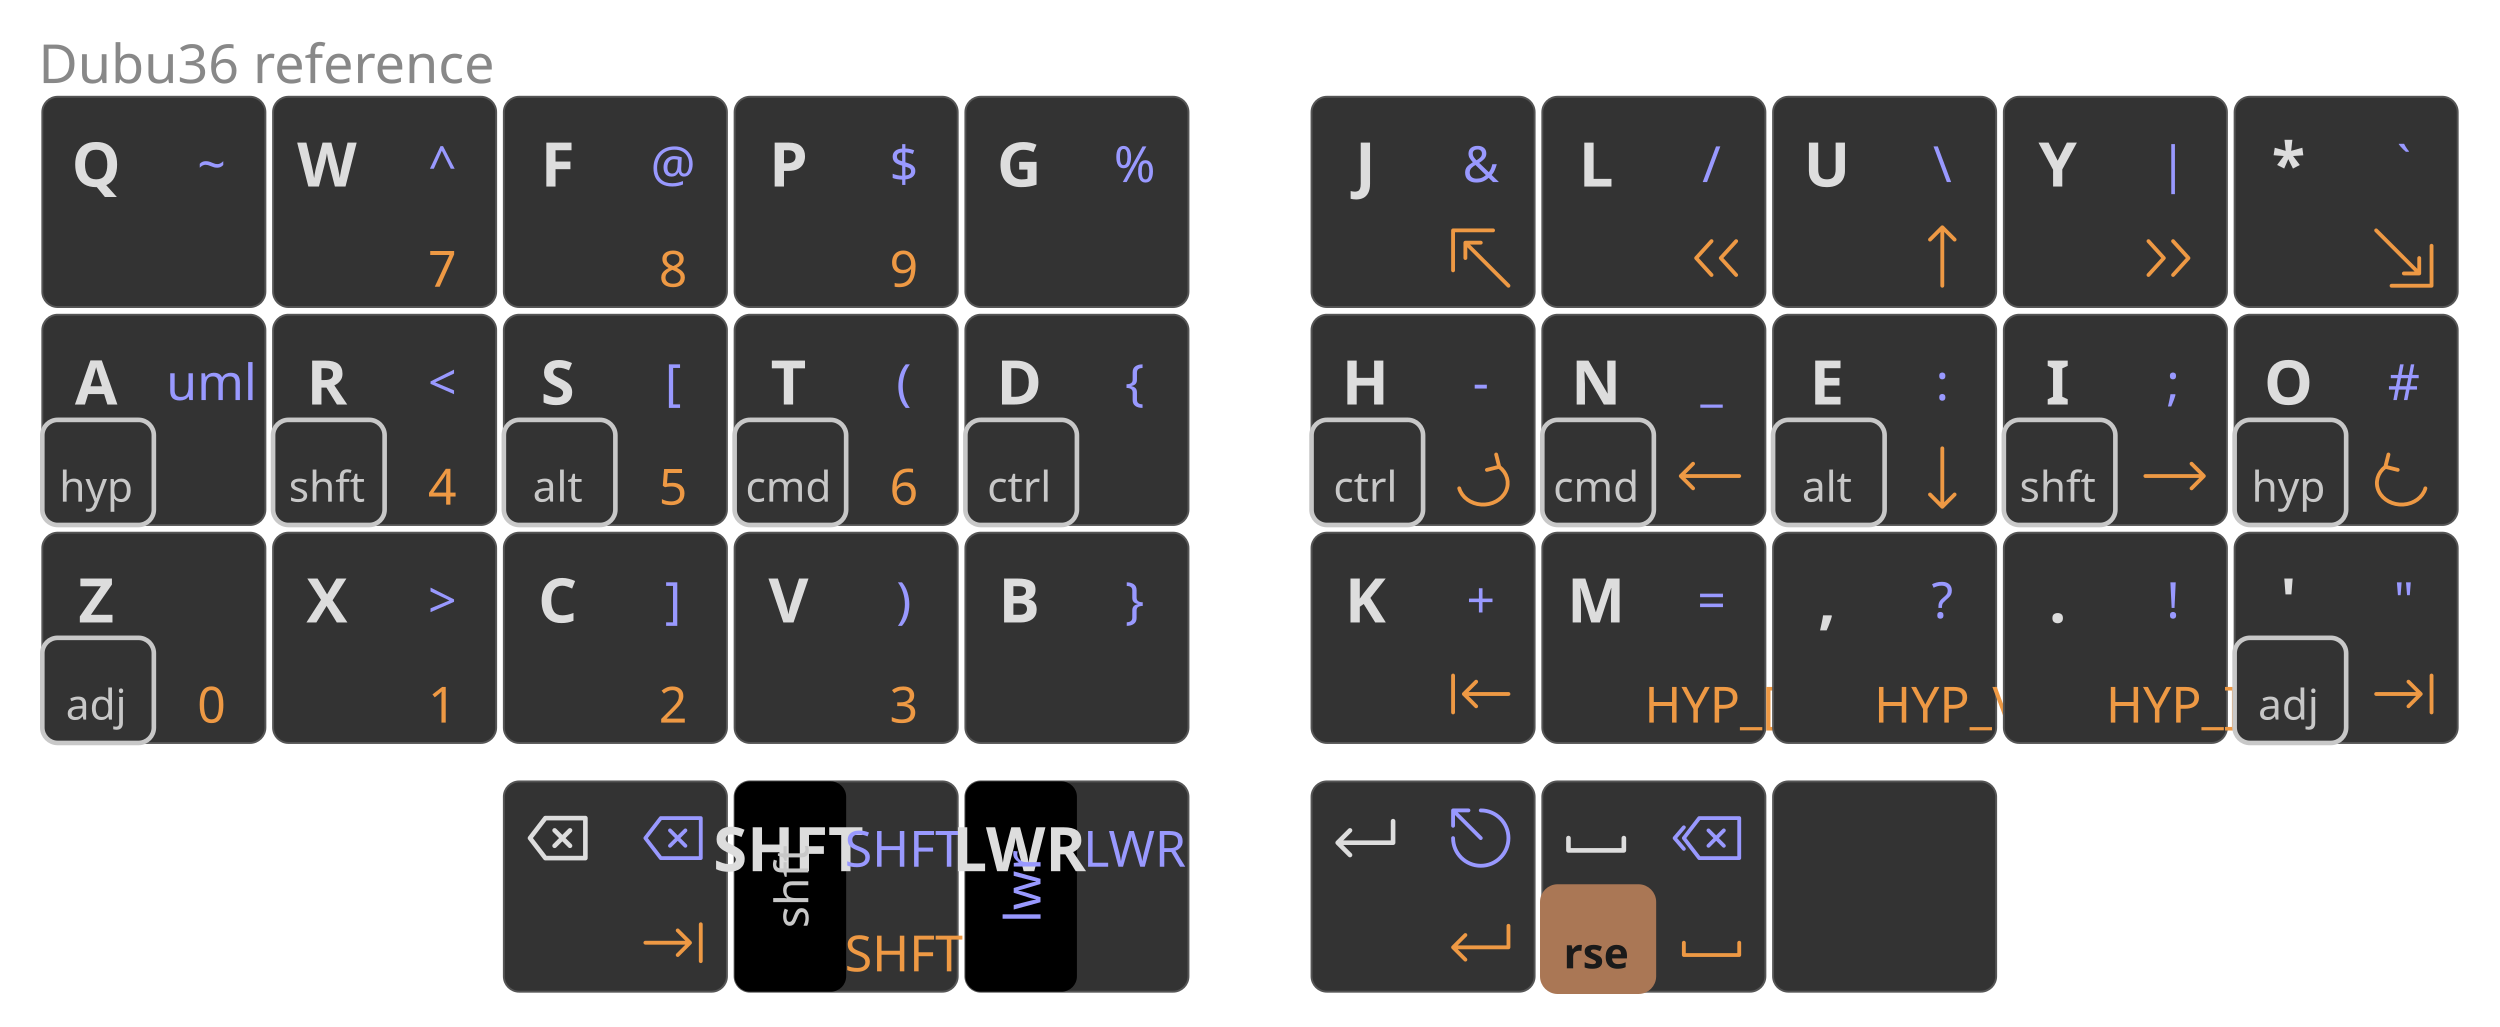
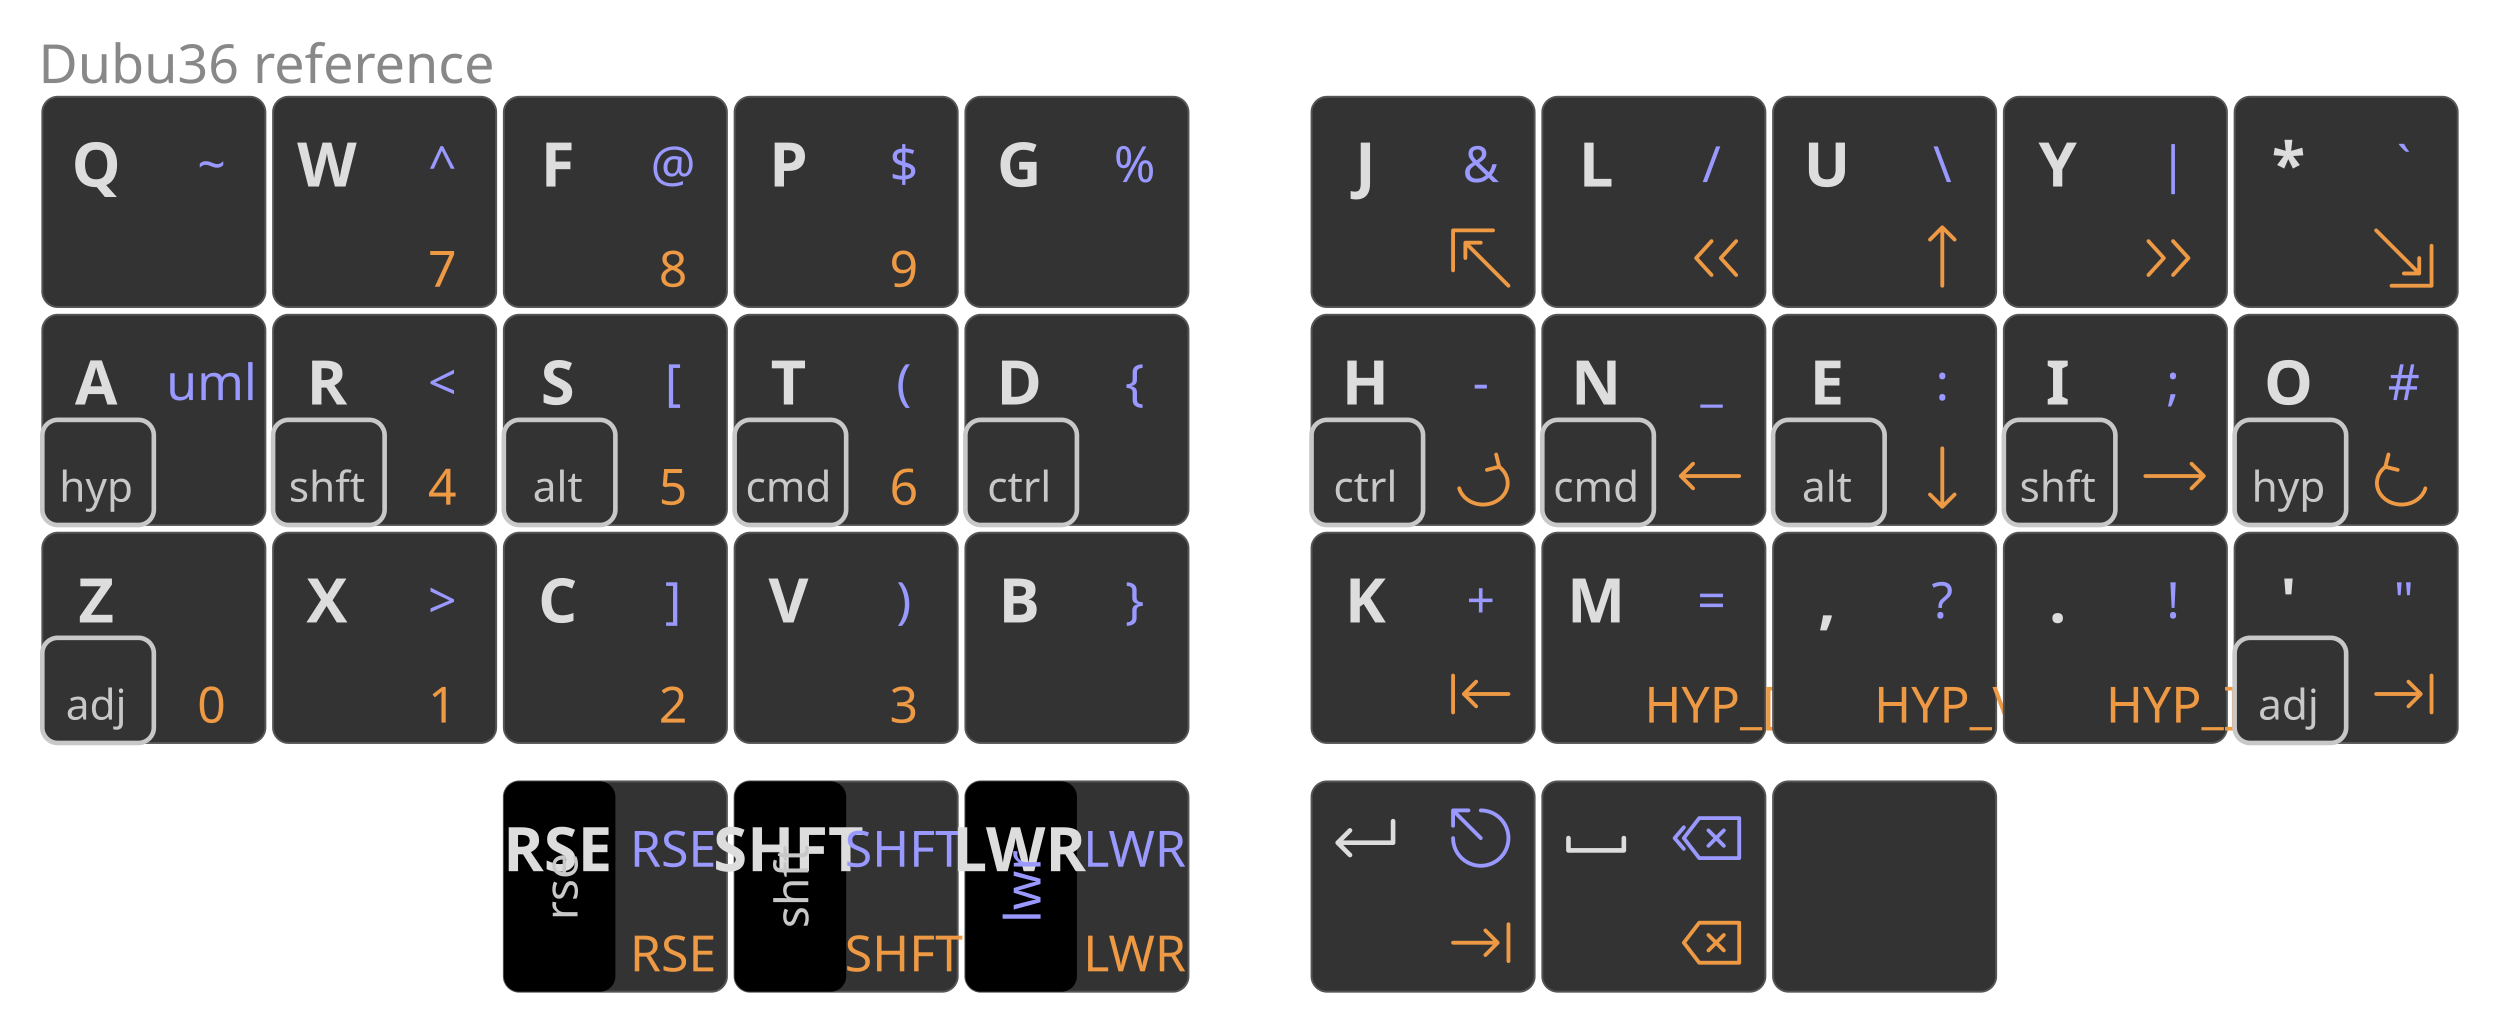
<svg xmlns="http://www.w3.org/2000/svg" class="keymap" width="650" height="267" viewBox="-10 -24 650.0 266.68">
  <style>svg.keymap { background: #1e1e2e; font-family: sans-serif; }
    rect.keycap { fill: #333333; stroke: #555555; stroke-width: 0.5px; }
    text { fill: #c8c8c8; text-anchor: middle; dominant-baseline: central; }
    text.base { font-size: 16px; font-weight: 600; fill: #dddddd; }
    text.hold { font-size: 11px; }
    text.sym { font-size: 13px; fill: #9999ff; }
    text.num { font-size: 13px; fill: #ee9944; }
    text.oneshot { font-size: 12px; font-weight: 600; }
    use.glyph { fill: none; stroke: #c8c8c8; stroke-width: 2.5px;
                stroke-linecap: round; stroke-linejoin: round; }
    use.glyph.base { stroke: #dddddd; stroke-width: 3px; }
    use.glyph.sym { stroke: #9999ff; }
    use.glyph.num { stroke: #ee9944; }
    rect.hold-box { stroke-width: 1.2px; }
    rect.hold-box.tap-preferred.mod { fill: none; stroke: #c8c8c8; }
    rect.hold-box.tap-preferred.sym { fill: none; stroke: #9999ff; }
    rect.hold-box.tap-preferred.nav { fill: none; stroke: #ee9944; }
    rect.hold-box.hold-preferred.mod { fill: #666666; stroke: #666666; }
    rect.hold-box.hold-preferred.sym { fill: #6666bb; stroke: #6666bb; }
    rect.hold-box.hold-preferred.nav { fill: #aa7755; stroke: #aa7755; }
    rect.hold-box.oneshot.mod { fill: #666666; stroke: #666666; }
    rect.hold-box.oneshot.sym { fill: #6666bb; stroke: #6666bb; }
    rect.hold-box.oneshot.nav { fill: #aa7755; stroke: #aa7755; }
    text.hold.hold-preferred.mod, text.oneshot.mod { fill: #eeeeee; font-weight: 700; }
    text.hold.hold-preferred.sym, text.oneshot.sym,
    text.hold.hold-preferred.nav, text.oneshot.nav { fill: #1a1a1a; font-weight: 700; }
    text.hold.tap-preferred { fill: #c8c8c8; }
    text.title { font-size: 14px; fill: #888888; text-anchor: start; }</style>
  <defs>
    <path id="glyph_backspace" class="symbol" transform="scale(0.4) translate(-24,-30)" d="M22,19l10,10 M22,29l10-10 M6,24l10,13h26v-26h-26z" />
    <path id="glyph_delete-word" class="symbol" transform="scale(0.4) translate(-24,-30)" d="M22,19l10,10 M22,29l10-10 M6,24l10,13h26v-26h-26z M6,17l-6,7,6,7" />
    <path id="glyph_return" class="symbol" transform="scale(0.4) translate(-24,-30)" d="M42,13V27H6 m8-8l-8,8l8,8" />
    <path id="glyph_space" class="symbol" transform="scale(0.4) translate(-24,-30)" d="M42,24V32H6V24" />
    <path id="glyph_escape" class="symbol" transform="scale(0.4) translate(-24,-30)" d="M24,24l-18-18 m0,10v-10h10 M24,6A18,18,0,1,1,6,24" />
    <path id="glyph_up" class="symbol" transform="scale(0.4) translate(-24,-30)" d="M24,42v-36 m-8,6l8-8l8,8" />
    <path id="glyph_down" class="symbol" transform="scale(0.4) translate(-24,-30)" d="M24,6v36 m-8,-6l8,8l8-8" />
    <path id="glyph_left" class="symbol" transform="scale(0.4) translate(-24,-30)" d="M42,24h-36 m6-8l-8,8l8,8" />
    <path id="glyph_right" class="symbol" transform="scale(0.4) translate(-24,-30)" d="M6,24h36 m-6-8l8,8l-8,8" />
    <path id="glyph_tab" class="symbol" transform="scale(0.4) translate(-24,-30)" d="M6,24h27 m-6-8l8,8l-8,8 M42,12V36" />
    <path id="glyph_btab" class="symbol" transform="scale(0.4) translate(-24,-30)" d="M42,24h-27 m6-8l-8,8l8,8 M6,12V36" />
    <path id="glyph_home" class="symbol" transform="scale(0.4) translate(-24,-30)" d="M42,42l-28-28 m0,10v-10h10 m8-8h-26v26" />
    <path id="glyph_end" class="symbol" transform="scale(0.4) translate(-24,-30)" d="M6,6l28,28 m0-10v10h-10 m-8,8h26v-26" />
    <path id="glyph_word-right" class="symbol" transform="scale(0.4) translate(-24,-30)" d="M8,13l10,11-10,11 M24,13l10,11-10,11" />
    <path id="glyph_word-left" class="symbol" transform="scale(0.4) translate(-24,-30)" d="M40,13l-10,11,10,11 M24,13l-10,11,10,11" />
    <path id="glyph_hist-fwd" class="symbol" transform="scale(0.4) translate(-24,-30)" d="M10,32A16,14,0,1,0,36,18 m-2,-8l2,8l-8,2" />
    <path id="glyph_hist-back" class="symbol" transform="scale(0.4) translate(-24,-30)" d="M38,32A16,14,0,1,1,12,18 m2,-8l-2,8l8,2" />
  </defs>
  <text class="title" x="0" y="-8">Dubu36 reference</text>
  <g transform="translate(0.00,0.00)">
    <rect class="keycap" x="1.0" y="1.0" width="58.0" height="54.67" rx="4.0" ry="4.0" />
    <text class="base" x="15.0" y="18.134">Q</text>
    <text class="sym" x="45.0" y="18.134">~</text>
  </g>
  <g transform="translate(60.00,0.00)">
    <rect class="keycap" x="1.0" y="1.0" width="58.0" height="54.67" rx="4.0" ry="4.0" />
    <text class="base" x="15.0" y="18.134">W</text>
    <text class="sym" x="45.0" y="18.134">^</text>
    <text class="num" x="45.0" y="45.336">7</text>
  </g>
  <g transform="translate(120.00,0.00)">
    <rect class="keycap" x="1.0" y="1.0" width="58.0" height="54.67" rx="4.0" ry="4.0" />
    <text class="base" x="15.0" y="18.134">F</text>
    <text class="sym" x="45.0" y="18.134">@</text>
    <text class="num" x="45.0" y="45.336">8</text>
  </g>
  <g transform="translate(180.00,0.00)">
    <rect class="keycap" x="1.0" y="1.0" width="58.0" height="54.67" rx="4.0" ry="4.0" />
    <text class="base" x="15.0" y="18.134">P</text>
    <text class="sym" x="45.0" y="18.134">$</text>
    <text class="num" x="45.0" y="45.336">9</text>
  </g>
  <g transform="translate(240.00,0.00)">
    <rect class="keycap" x="1.0" y="1.0" width="58.0" height="54.67" rx="4.0" ry="4.0" />
    <text class="base" x="15.0" y="18.134">G</text>
    <text class="sym" x="45.0" y="18.134">%</text>
  </g>
  <g transform="translate(330.00,0.00)">
    <rect class="keycap" x="1.0" y="1.0" width="58.0" height="54.67" rx="4.0" ry="4.0" />
    <text class="base" x="15.0" y="18.134">J</text>
    <text class="sym" x="45.0" y="18.134">&amp;</text>
    <use class="glyph num" href="#glyph_home" x="45.0" y="45.336" />
  </g>
  <g transform="translate(390.00,0.00)">
    <rect class="keycap" x="1.0" y="1.0" width="58.0" height="54.67" rx="4.0" ry="4.0" />
    <text class="base" x="15.0" y="18.134">L</text>
    <text class="sym" x="45.0" y="18.134">/</text>
    <use class="glyph num" href="#glyph_word-left" x="45.0" y="45.336" />
  </g>
  <g transform="translate(450.00,0.00)">
    <rect class="keycap" x="1.0" y="1.0" width="58.0" height="54.67" rx="4.0" ry="4.0" />
    <text class="base" x="15.0" y="18.134">U</text>
    <text class="sym" x="45.0" y="18.134">\</text>
    <use class="glyph num" href="#glyph_up" x="45.0" y="45.336" />
  </g>
  <g transform="translate(510.00,0.00)">
    <rect class="keycap" x="1.0" y="1.0" width="58.0" height="54.67" rx="4.0" ry="4.0" />
    <text class="base" x="15.0" y="18.134">Y</text>
    <text class="sym" x="45.0" y="18.134">|</text>
    <use class="glyph num" href="#glyph_word-right" x="45.0" y="45.336" />
  </g>
  <g transform="translate(570.00,0.00)">
    <rect class="keycap" x="1.0" y="1.0" width="58.0" height="54.67" rx="4.0" ry="4.0" />
    <text class="base" x="15.0" y="18.134">*</text>
    <text class="sym" x="45.0" y="18.134">`</text>
    <use class="glyph num" href="#glyph_end" x="45.0" y="45.336" />
  </g>
  <g transform="translate(0.00,56.67)">
    <rect class="keycap" x="1.0" y="1.0" width="58.0" height="54.67" rx="4.0" ry="4.0" />
    <rect class="hold-box tap-preferred mod" x="1.0" y="28.335" width="29.0" height="27.335" rx="4.0" ry="4.0" />
    <text class="base" x="15.0" y="18.134">A</text>
    <text class="hold tap-preferred mod" x="15.0" y="45.336">hyp</text>
    <text class="sym" x="45.0" y="18.134">uml</text>
  </g>
  <g transform="translate(60.00,56.67)">
    <rect class="keycap" x="1.0" y="1.0" width="58.0" height="54.67" rx="4.0" ry="4.0" />
    <rect class="hold-box tap-preferred mod" x="1.0" y="28.335" width="29.0" height="27.335" rx="4.0" ry="4.0" />
    <text class="base" x="15.0" y="18.134">R</text>
    <text class="hold tap-preferred mod" x="15.0" y="45.336">shft</text>
    <text class="sym" x="45.0" y="18.134">&lt;</text>
    <text class="num" x="45.0" y="45.336">4</text>
  </g>
  <g transform="translate(120.00,56.67)">
    <rect class="keycap" x="1.0" y="1.0" width="58.0" height="54.67" rx="4.0" ry="4.0" />
    <rect class="hold-box tap-preferred mod" x="1.0" y="28.335" width="29.0" height="27.335" rx="4.0" ry="4.0" />
    <text class="base" x="15.0" y="18.134">S</text>
    <text class="hold tap-preferred mod" x="15.0" y="45.336">alt</text>
    <text class="sym" x="45.0" y="18.134">[</text>
    <text class="num" x="45.0" y="45.336">5</text>
  </g>
  <g transform="translate(180.00,56.67)">
    <rect class="keycap" x="1.0" y="1.0" width="58.0" height="54.67" rx="4.0" ry="4.0" />
    <rect class="hold-box tap-preferred mod" x="1.0" y="28.335" width="29.0" height="27.335" rx="4.0" ry="4.0" />
    <text class="base" x="15.0" y="18.134">T</text>
    <text class="hold tap-preferred mod" x="15.0" y="45.336">cmd</text>
    <text class="sym" x="45.0" y="18.134">(</text>
    <text class="num" x="45.0" y="45.336">6</text>
  </g>
  <g transform="translate(240.00,56.67)">
    <rect class="keycap" x="1.0" y="1.0" width="58.0" height="54.67" rx="4.0" ry="4.0" />
    <rect class="hold-box tap-preferred mod" x="1.0" y="28.335" width="29.0" height="27.335" rx="4.0" ry="4.0" />
    <text class="base" x="15.0" y="18.134">D</text>
    <text class="hold tap-preferred mod" x="15.0" y="45.336">ctrl</text>
    <text class="sym" x="45.0" y="18.134">{</text>
  </g>
  <g transform="translate(330.00,56.67)">
    <rect class="keycap" x="1.0" y="1.0" width="58.0" height="54.67" rx="4.0" ry="4.0" />
    <rect class="hold-box tap-preferred mod" x="1.0" y="28.335" width="29.0" height="27.335" rx="4.0" ry="4.0" />
    <text class="base" x="15.0" y="18.134">H</text>
    <text class="hold tap-preferred mod" x="15.0" y="45.336">ctrl</text>
    <text class="sym" x="45.0" y="18.134">-</text>
    <use class="glyph num" href="#glyph_hist-fwd" x="45.0" y="45.336" />
  </g>
  <g transform="translate(390.00,56.67)">
    <rect class="keycap" x="1.0" y="1.0" width="58.0" height="54.67" rx="4.0" ry="4.0" />
    <rect class="hold-box tap-preferred mod" x="1.0" y="28.335" width="29.0" height="27.335" rx="4.0" ry="4.0" />
    <text class="base" x="15.0" y="18.134">N</text>
    <text class="hold tap-preferred mod" x="15.0" y="45.336">cmd</text>
    <text class="sym" x="45.0" y="18.134">_</text>
    <use class="glyph num" href="#glyph_left" x="45.0" y="45.336" />
  </g>
  <g transform="translate(450.00,56.67)">
    <rect class="keycap" x="1.0" y="1.0" width="58.0" height="54.67" rx="4.0" ry="4.0" />
    <rect class="hold-box tap-preferred mod" x="1.0" y="28.335" width="29.0" height="27.335" rx="4.0" ry="4.0" />
    <text class="base" x="15.0" y="18.134">E</text>
    <text class="hold tap-preferred mod" x="15.0" y="45.336">alt</text>
    <text class="sym" x="45.0" y="18.134">:</text>
    <use class="glyph num" href="#glyph_down" x="45.0" y="45.336" />
  </g>
  <g transform="translate(510.00,56.67)">
    <rect class="keycap" x="1.0" y="1.0" width="58.0" height="54.67" rx="4.0" ry="4.0" />
    <rect class="hold-box tap-preferred mod" x="1.0" y="28.335" width="29.0" height="27.335" rx="4.0" ry="4.0" />
    <text class="base" x="15.0" y="18.134">I</text>
    <text class="hold tap-preferred mod" x="15.0" y="45.336">shft</text>
    <text class="sym" x="45.0" y="18.134">;</text>
    <use class="glyph num" href="#glyph_right" x="45.0" y="45.336" />
  </g>
  <g transform="translate(570.00,56.67)">
    <rect class="keycap" x="1.0" y="1.0" width="58.0" height="54.67" rx="4.0" ry="4.0" />
    <rect class="hold-box tap-preferred mod" x="1.0" y="28.335" width="29.0" height="27.335" rx="4.0" ry="4.0" />
    <text class="base" x="15.0" y="18.134">O</text>
    <text class="hold tap-preferred mod" x="15.0" y="45.336">hyp</text>
    <text class="sym" x="45.0" y="18.134">#</text>
    <use class="glyph num" href="#glyph_hist-back" x="45.0" y="45.336" />
  </g>
  <g transform="translate(0.00,113.34)">
    <rect class="keycap" x="1.0" y="1.0" width="58.0" height="54.67" rx="4.0" ry="4.0" />
    <rect class="hold-box tap-preferred mod" x="1.0" y="28.335" width="29.0" height="27.335" rx="4.0" ry="4.0" />
    <text class="base" x="15.0" y="18.134">Z</text>
    <text class="hold tap-preferred mod" x="15.0" y="45.336">adj</text>
    <text class="num" x="45.0" y="45.336">0</text>
  </g>
  <g transform="translate(60.00,113.34)">
    <rect class="keycap" x="1.0" y="1.0" width="58.0" height="54.67" rx="4.0" ry="4.0" />
    <text class="base" x="15.0" y="18.134">X</text>
    <text class="sym" x="45.0" y="18.134">&gt;</text>
    <text class="num" x="45.0" y="45.336">1</text>
  </g>
  <g transform="translate(120.00,113.34)">
    <rect class="keycap" x="1.0" y="1.0" width="58.0" height="54.67" rx="4.0" ry="4.0" />
    <text class="base" x="15.0" y="18.134">C</text>
    <text class="sym" x="45.0" y="18.134">]</text>
    <text class="num" x="45.0" y="45.336">2</text>
  </g>
  <g transform="translate(180.00,113.34)">
    <rect class="keycap" x="1.0" y="1.0" width="58.0" height="54.67" rx="4.0" ry="4.0" />
    <text class="base" x="15.0" y="18.134">V</text>
    <text class="sym" x="45.0" y="18.134">)</text>
    <text class="num" x="45.0" y="45.336">3</text>
  </g>
  <g transform="translate(240.00,113.34)">
    <rect class="keycap" x="1.0" y="1.0" width="58.0" height="54.67" rx="4.0" ry="4.0" />
    <text class="base" x="15.0" y="18.134">B</text>
    <text class="sym" x="45.0" y="18.134">}</text>
  </g>
  <g transform="translate(330.00,113.34)">
    <rect class="keycap" x="1.0" y="1.0" width="58.0" height="54.67" rx="4.0" ry="4.0" />
    <text class="base" x="15.0" y="18.134">K</text>
    <text class="sym" x="45.0" y="18.134">+</text>
    <use class="glyph num" href="#glyph_btab" x="45.0" y="45.336" />
  </g>
  <g transform="translate(390.00,113.34)">
    <rect class="keycap" x="1.0" y="1.0" width="58.0" height="54.67" rx="4.0" ry="4.0" />
    <text class="base" x="15.0" y="18.134">M</text>
    <text class="sym" x="45.0" y="18.134">=</text>
    <text class="num" x="45.0" y="45.336">HYP_[</text>
  </g>
  <g transform="translate(450.00,113.34)">
    <rect class="keycap" x="1.0" y="1.0" width="58.0" height="54.67" rx="4.0" ry="4.0" />
    <text class="base" x="15.0" y="18.134">,</text>
    <text class="sym" x="45.0" y="18.134">?</text>
    <text class="num" x="45.0" y="45.336">HYP_\</text>
  </g>
  <g transform="translate(510.00,113.34)">
    <rect class="keycap" x="1.0" y="1.0" width="58.0" height="54.67" rx="4.0" ry="4.0" />
    <text class="base" x="15.0" y="18.134">.</text>
    <text class="sym" x="45.0" y="18.134">!</text>
    <text class="num" x="45.0" y="45.336">HYP_]</text>
  </g>
  <g transform="translate(570.00,113.34)">
    <rect class="keycap" x="1.0" y="1.0" width="58.0" height="54.67" rx="4.0" ry="4.0" />
    <rect class="hold-box tap-preferred mod" x="1.0" y="28.335" width="29.0" height="27.335" rx="4.0" ry="4.0" />
    <text class="base" x="15.0" y="18.134">'</text>
    <text class="hold tap-preferred mod" x="15.0" y="45.336">adj</text>
    <text class="sym" x="45.0" y="18.134">"</text>
    <use class="glyph num" href="#glyph_tab" x="45.0" y="45.336" />
  </g>
  <g transform="translate(120.00,178.01)">
    <rect class="keycap" x="1.0" y="1.0" width="58.0" height="54.67" rx="4.0" ry="4.0" />
-     <use class="glyph base" href="#glyph_backspace" x="15.0" y="18.134" />
-     <use class="glyph sym" href="#glyph_backspace" x="45.0" y="18.134" />
-     <use class="glyph num" href="#glyph_tab" x="45.0" y="45.336" />
+     <rect class="hold-box sticky nav" x="1.0" y="1.0" width="29.0" height="54.67" rx="4.0" ry="4.0" />
+     <text class="base" x="15.0" y="18.134">RSE</text>
+     <text class="sticky nav" transform="translate(15.5,28.335) rotate(-90)">rse</text>
+     <text class="sym" x="45.0" y="18.134">RSE</text>
+     <text class="num" x="45.0" y="45.336">RSE</text>
  </g>
  <g transform="translate(180.00,178.01)">
    <rect class="keycap" x="1.0" y="1.0" width="58.0" height="54.67" rx="4.0" ry="4.0" />
    <rect class="hold-box sticky mod" x="1.0" y="1.0" width="29.0" height="54.67" rx="4.0" ry="4.0" />
    <text class="base" x="15.0" y="18.134">SHFT</text>
    <text class="sticky mod" transform="translate(15.5,28.335) rotate(-90)">shft</text>
    <text class="sym" x="45.0" y="18.134">SHFT</text>
    <text class="num" x="45.0" y="45.336">SHFT</text>
  </g>
  <g transform="translate(240.00,178.01)">
    <rect class="keycap" x="1.0" y="1.0" width="58.0" height="54.67" rx="4.0" ry="4.0" />
    <rect class="hold-box sticky sym" x="1.0" y="1.0" width="29.0" height="54.67" rx="4.0" ry="4.0" />
    <text class="base" x="15.0" y="18.134">LWR</text>
    <text class="sticky sym" transform="translate(15.5,28.335) rotate(-90)">lwr</text>
    <text class="sym" x="45.0" y="18.134">LWR</text>
+     <text class="num" x="45.0" y="45.336">LWR</text>
  </g>
  <g transform="translate(330.00,178.01)">
    <rect class="keycap" x="1.0" y="1.0" width="58.0" height="54.67" rx="4.0" ry="4.0" />
    <use class="glyph base" href="#glyph_return" x="15.0" y="18.134" />
    <use class="glyph sym" href="#glyph_escape" x="45.0" y="18.134" />
-     <use class="glyph num" href="#glyph_return" x="45.0" y="45.336" />
+     <use class="glyph num" href="#glyph_tab" x="45.0" y="45.336" />
  </g>
  <g transform="translate(390.00,178.01)">
    <rect class="keycap" x="1.0" y="1.0" width="58.0" height="54.67" rx="4.0" ry="4.0" />
-     <rect class="hold-box hold-preferred nav" x="1.0" y="28.335" width="29.0" height="27.335" rx="4.0" ry="4.0" />
    <use class="glyph base" href="#glyph_space" x="15.0" y="18.134" />
-     <text class="hold hold-preferred nav" x="15.0" y="45.336">rse</text>
    <use class="glyph sym" href="#glyph_delete-word" x="45.0" y="18.134" />
-     <use class="glyph num" href="#glyph_space" x="45.0" y="45.336" />
+     <use class="glyph num" href="#glyph_backspace" x="45.0" y="45.336" />
  </g>
  <g transform="translate(450.00,178.01)">
    <rect class="keycap" x="1.0" y="1.0" width="58.0" height="54.67" rx="4.0" ry="4.0" />
  </g>
</svg>
